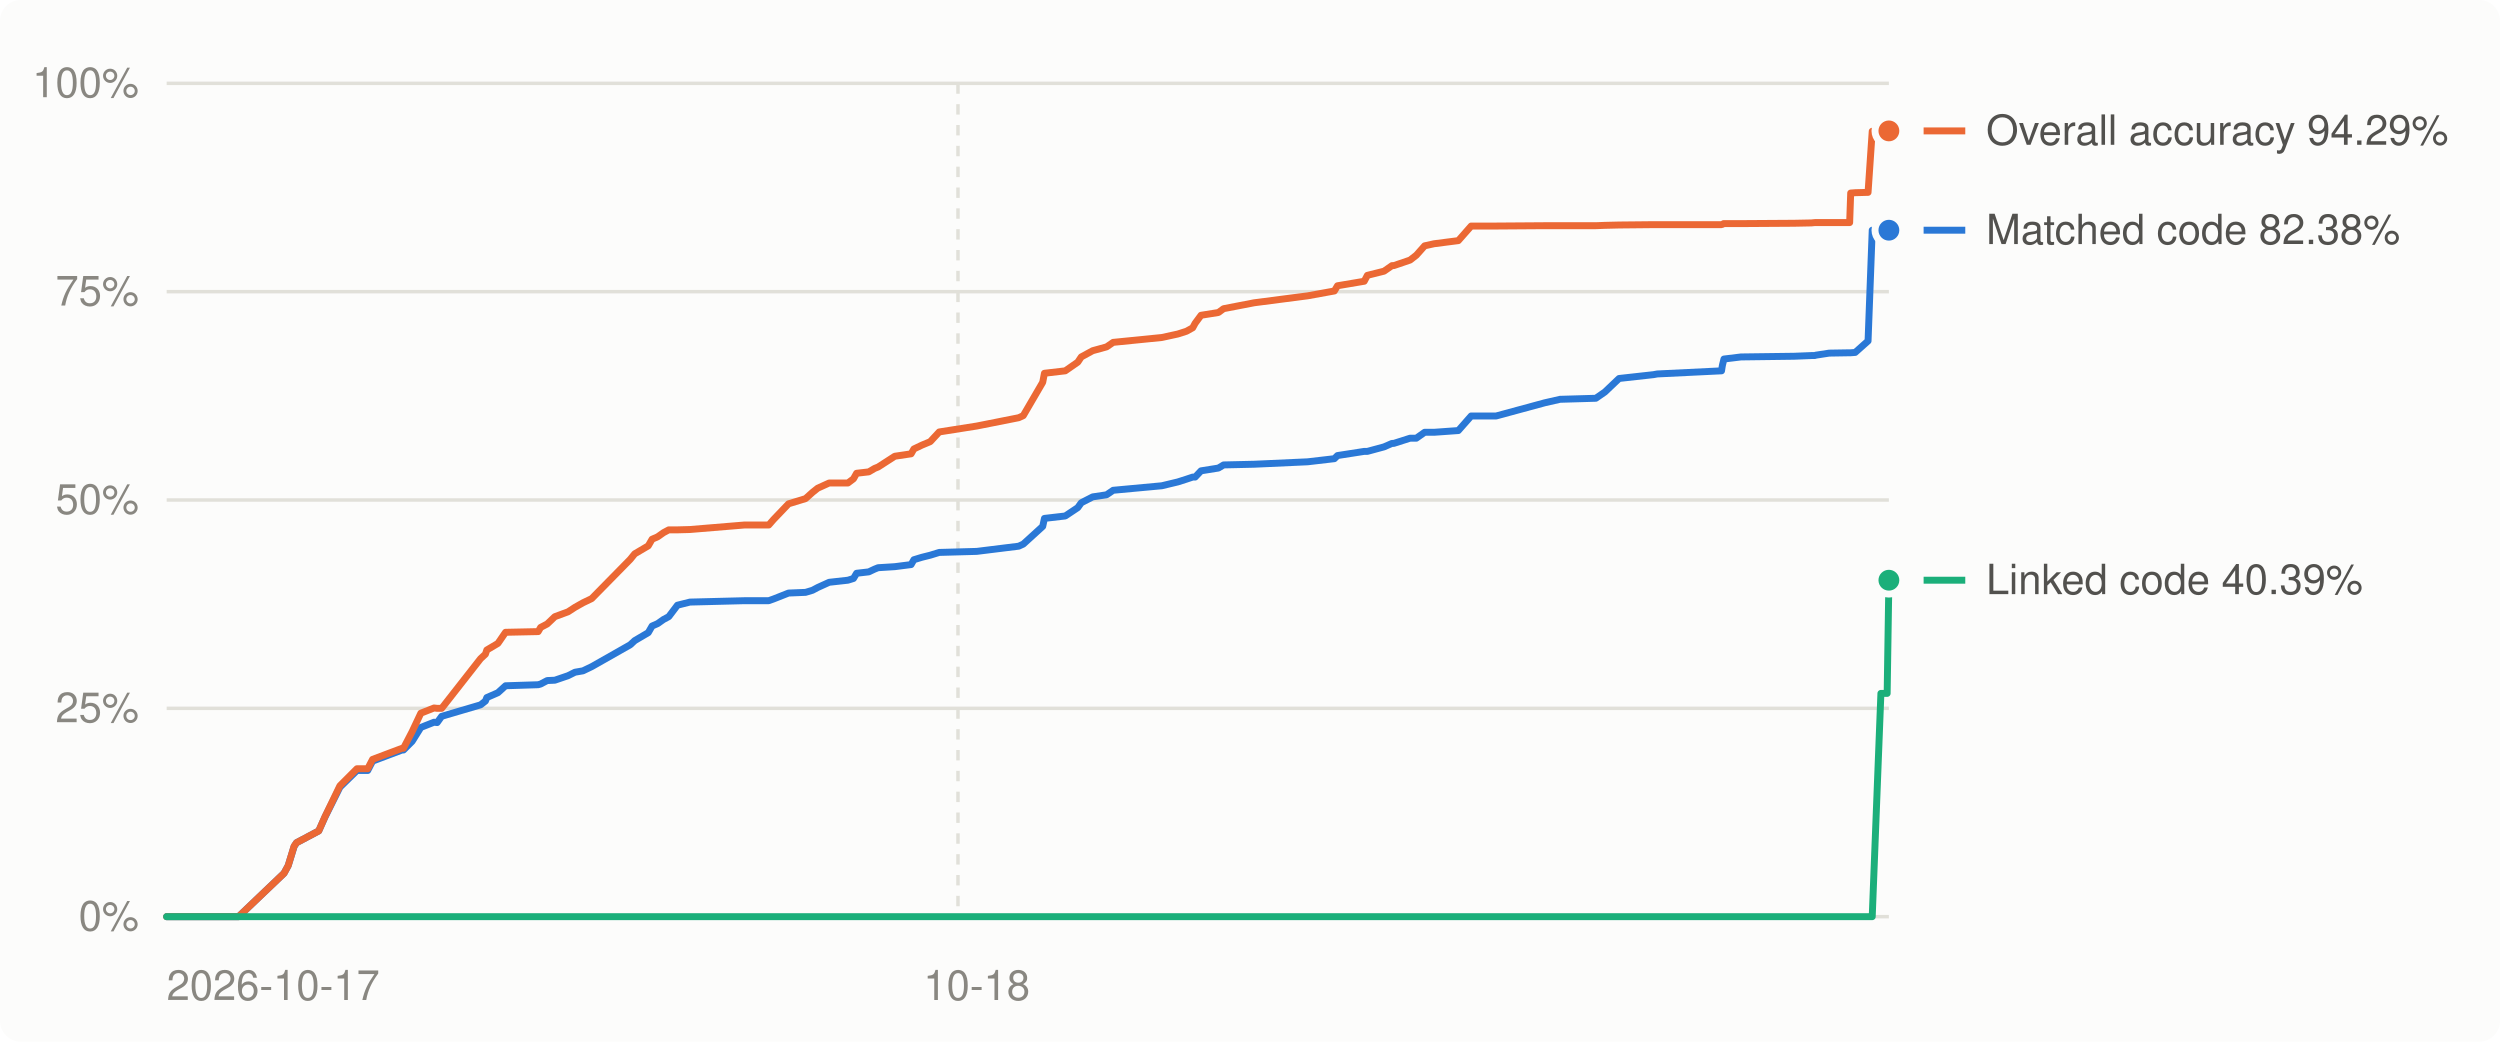
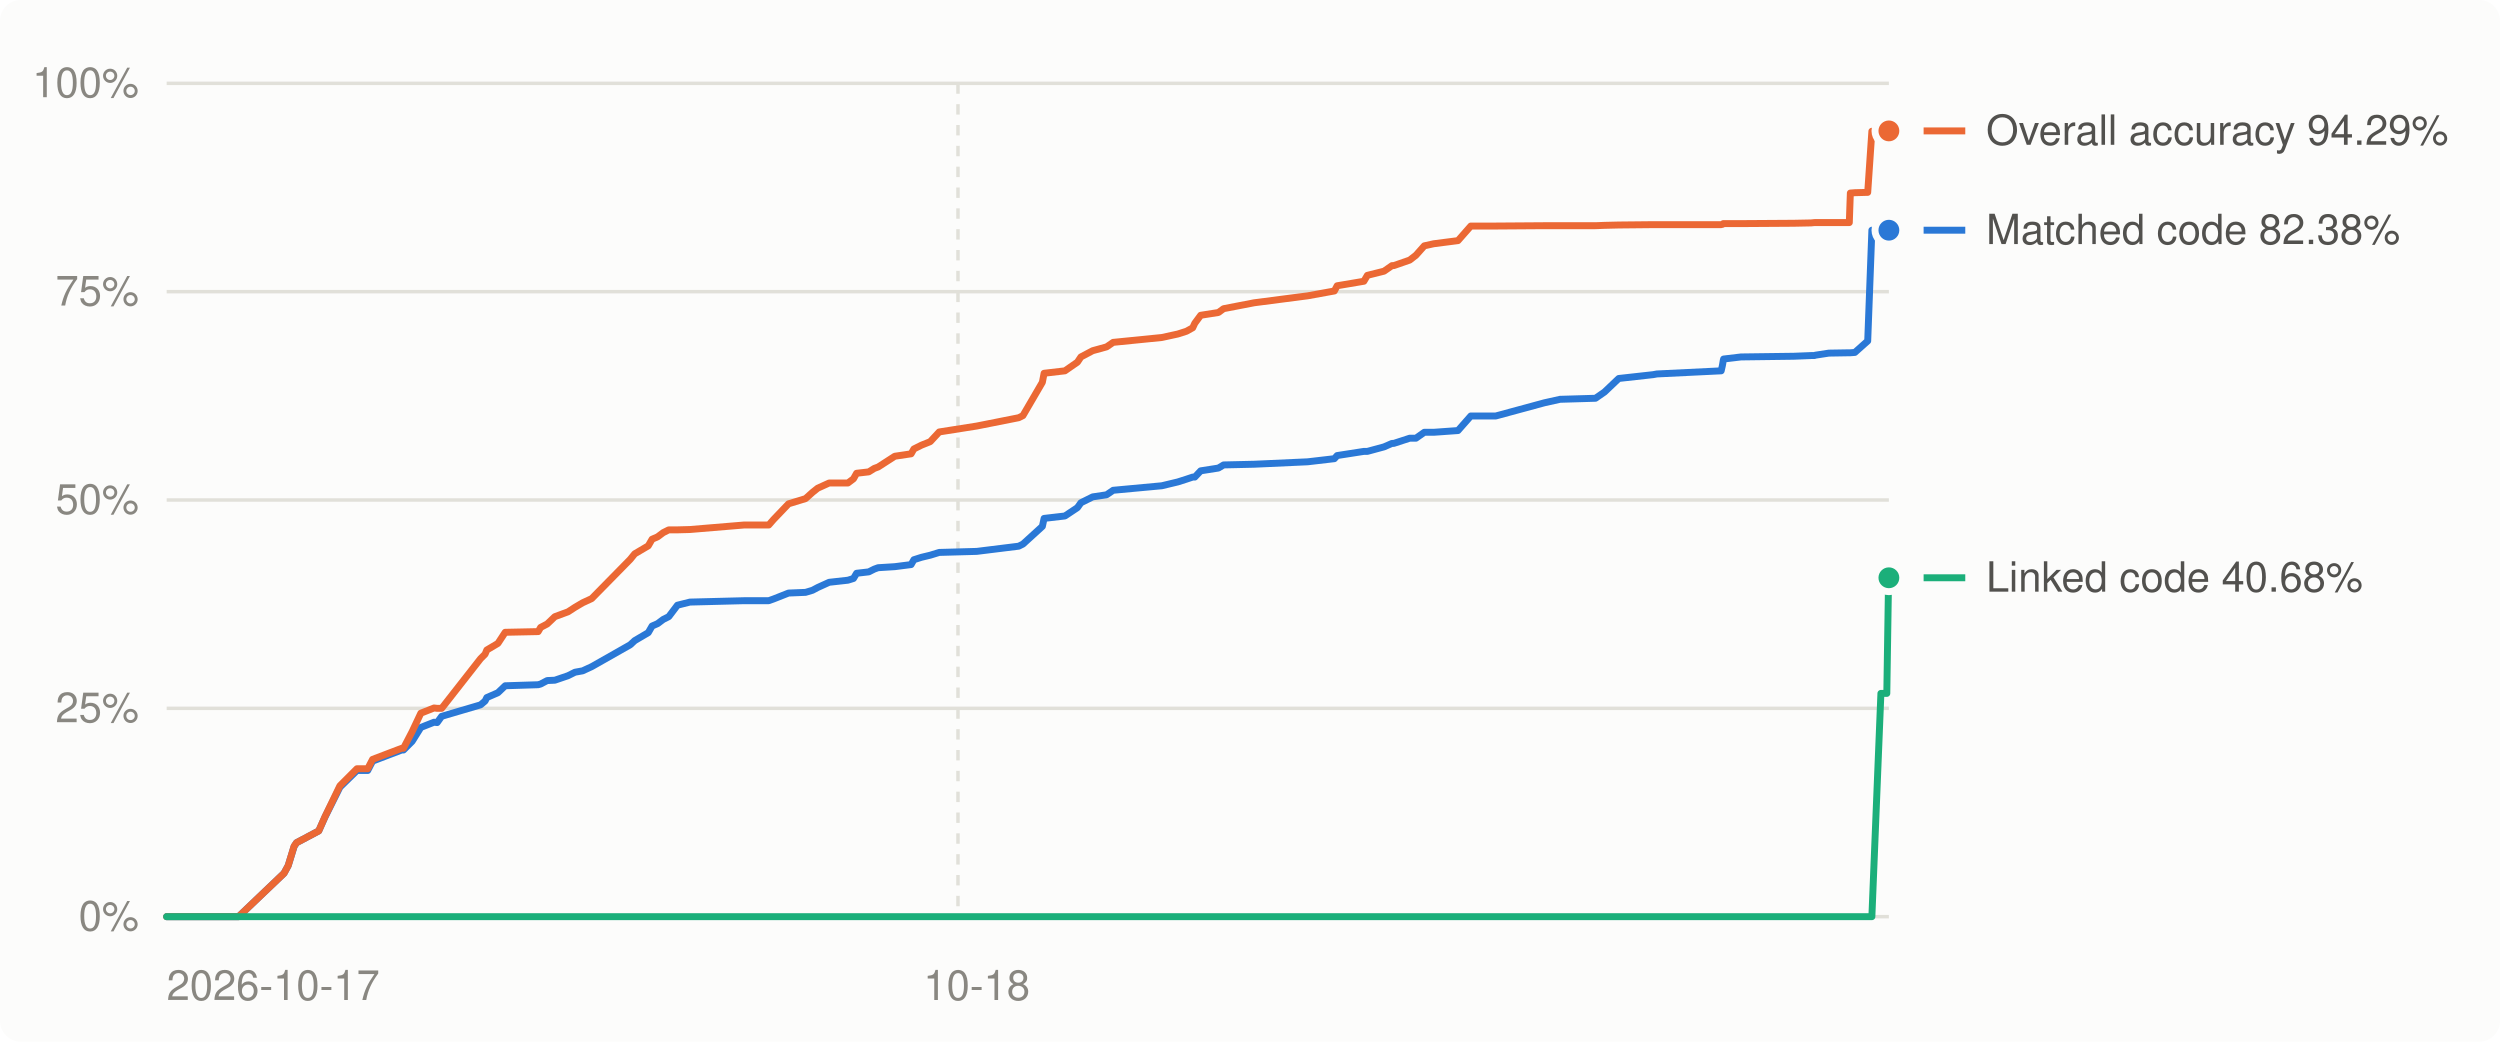
<svg xmlns="http://www.w3.org/2000/svg" viewBox="0 0 720 300" width="720" height="300" role="img" aria-label="Decompilation progress over time">
  <style>
.bg{fill:#fcfcfb}.grid{stroke:#e1e0d9}.muted{fill:#898781}.lbl{fill:#52514e}.ln0{stroke:#2a78d6}.dot0{fill:#2a78d6;stroke:#fcfcfb}.ln1{stroke:#eb6834}.dot1{fill:#eb6834;stroke:#fcfcfb}.ln2{stroke:#1baf7a}.dot2{fill:#1baf7a;stroke:#fcfcfb}
@media (prefers-color-scheme: dark){.bg{fill:#1a1a19}.grid{stroke:#2c2c2a}.muted{fill:#898781}.lbl{fill:#c3c2b7}.ln0{stroke:#3987e5}.dot0{fill:#3987e5;stroke:#1a1a19}.ln1{stroke:#d95926}.dot1{fill:#d95926;stroke:#1a1a19}.ln2{stroke:#199e70}.dot2{fill:#199e70;stroke:#1a1a19}}
text{font:12px -apple-system,BlinkMacSystemFont,'Segoe UI',Helvetica,Arial,sans-serif}
</style>
  <rect class="bg" width="720" height="300" rx="6" />
  <line x1="48" x2="544" y1="264.0" y2="264.0" class="grid" stroke-width="1" />
  <text x="40" y="268.0" class="muted" text-anchor="end">0%</text>
  <line x1="48" x2="544" y1="204.0" y2="204.0" class="grid" stroke-width="1" />
  <text x="40" y="208.0" class="muted" text-anchor="end">25%</text>
  <line x1="48" x2="544" y1="144.0" y2="144.0" class="grid" stroke-width="1" />
  <text x="40" y="148.0" class="muted" text-anchor="end">50%</text>
  <line x1="48" x2="544" y1="84.0" y2="84.0" class="grid" stroke-width="1" />
  <text x="40" y="88.0" class="muted" text-anchor="end">75%</text>
  <line x1="48" x2="544" y1="24.0" y2="24.0" class="grid" stroke-width="1" />
  <text x="40" y="28.0" class="muted" text-anchor="end">100%</text>
  <line x1="275.9" x2="275.9" y1="24" y2="264" class="grid" stroke-width="1" stroke-dasharray="3 3" />
  <text class="muted" x="48.0" y="288" text-anchor="start">2026-10-17</text>
  <text class="muted" x="281.3" y="288" text-anchor="middle">10-18</text>
-   <polyline points="48.0,264.0 68.7,264.0 81.8,251.5 83.0,249.3 84.7,243.8 85.4,242.7 91.8,239.3 93.6,235.3 97.9,226.7 102.8,221.9 105.9,221.9 107.3,219.2 115.8,216.0 116.2,216.0 118.7,213.5 121.2,209.5 125.0,208.0 125.9,208.1 127.2,206.3 138.4,203.0 139.8,201.9 140.2,200.9 143.4,199.5 145.6,197.5 155.0,197.2 155.7,197.0 157.6,196.0 159.8,195.9 163.6,194.6 165.6,193.6 167.9,193.2 170.4,192.0 181.5,185.7 182.8,184.5 186.7,182.2 187.8,180.3 189.4,179.6 191.1,178.4 192.6,177.6 195.1,174.3 198.7,173.4 214.4,173.0 221.4,173.0 222.8,172.5 227.1,170.8 232.0,170.6 234.0,170.0 235.5,169.2 238.8,167.7 244.2,167.1 245.8,166.6 246.7,165.1 250.2,164.7 251.9,163.9 252.9,163.5 257.7,163.2 262.4,162.6 263.2,161.2 265.5,160.5 267.9,159.9 270.5,159.1 281.3,158.8 293.4,157.3 294.7,156.7 300.3,151.6 300.8,149.3 306.8,148.6 310.4,146.2 311.4,144.8 314.7,143.1 318.7,142.5 320.6,141.2 334.6,139.9 339.2,138.8 341.7,138.0 343.5,137.4 344.2,137.4 345.9,135.6 350.9,134.8 352.4,133.9 361.2,133.7 376.6,133.0 384.3,132.1 385.2,131.2 392.9,130.0 393.8,130.0 398.6,128.7 400.9,127.7 401.4,127.7 406.1,126.2 407.9,126.2 410.3,124.5 413.0,124.5 420.0,124.0 423.7,119.8 430.9,119.8 444.9,116.0 449.3,115.0 459.6,114.7 462.2,112.9 466.3,109.0 476.2,107.9 477.3,107.7 495.8,106.8 496.0,105.5 496.1,105.0 496.4,103.8 496.5,103.4 501.4,102.8 516.7,102.6 521.7,102.4 522.7,102.4 522.9,102.3 526.8,101.7 532.7,101.6 533.0,101.6 534.3,101.5 538.0,98.2 539.2,66.3 541.7,66.3 543.5,66.3 544.0,66.3" fill="none" class="ln0" stroke-width="2" stroke-linejoin="round" stroke-linecap="round" />
-   <polyline points="48.0,264.0 68.7,264.0 81.8,251.5 83.0,249.3 84.7,243.7 85.4,242.7 91.8,239.3 93.6,235.2 97.9,226.3 102.8,221.4 105.9,221.4 107.3,218.7 115.8,215.5 116.2,215.5 118.7,210.7 121.2,205.4 125.0,203.9 125.9,204.0 127.2,204.0 138.4,189.7 139.8,188.4 140.2,187.2 143.4,185.3 145.6,182.1 155.0,181.9 155.7,180.7 157.6,179.7 159.8,177.6 163.6,176.2 165.6,174.9 167.9,173.6 170.4,172.4 181.5,161.1 182.8,159.5 186.7,157.2 187.8,155.3 189.4,154.6 191.1,153.4 192.6,152.6 195.1,152.6 198.7,152.5 214.4,151.2 221.4,151.2 222.8,149.6 227.1,145.1 232.0,143.6 234.0,141.8 235.5,140.6 238.8,139.1 244.2,139.1 245.8,137.9 246.7,136.3 250.2,135.9 251.9,134.9 252.9,134.5 257.7,131.4 262.4,130.7 263.2,129.3 265.5,128.2 267.9,127.2 270.5,124.4 281.3,122.7 293.4,120.3 294.7,119.7 300.3,110.1 300.8,107.5 306.8,106.8 310.4,104.3 311.4,102.8 314.7,101.0 318.7,99.9 320.6,98.6 334.6,97.2 339.2,96.2 341.7,95.4 343.5,94.4 344.2,93.1 345.9,90.8 350.9,90.0 352.4,88.9 361.2,87.2 376.6,85.2 384.3,83.8 385.2,82.3 392.9,81.0 393.8,79.3 398.6,78.1 400.9,76.5 401.4,76.5 406.1,74.9 407.9,73.5 410.3,70.8 413.0,70.2 420.0,69.3 423.7,65.1 430.9,65.1 444.9,65.0 449.3,65.0 459.6,65.0 462.2,64.9 466.3,64.8 476.2,64.7 477.3,64.7 495.8,64.7 496.0,64.6 496.1,64.6 496.4,64.4 496.5,64.4 501.4,64.4 516.7,64.3 521.7,64.2 522.7,64.1 522.9,64.1 526.8,64.1 532.7,64.1 533.0,55.6 534.3,55.5 538.0,55.4 539.2,37.8 541.7,37.8 543.5,37.7 544.0,37.7" fill="none" class="ln1" stroke-width="2" stroke-linejoin="round" stroke-linecap="round" />
-   <polyline points="48.0,264.0 68.7,264.0 81.8,264.0 83.0,264.0 84.7,264.0 85.4,264.0 91.8,264.0 93.6,264.0 97.9,264.0 102.8,264.0 105.9,264.0 107.3,264.0 115.8,264.0 116.2,264.0 118.7,264.0 121.2,264.0 125.0,264.0 125.9,264.0 127.2,264.0 138.4,264.0 139.8,264.0 140.2,264.0 143.4,264.0 145.6,264.0 155.0,264.0 155.7,264.0 157.6,264.0 159.8,264.0 163.6,264.0 165.6,264.0 167.9,264.0 170.4,264.0 181.5,264.0 182.8,264.0 186.7,264.0 187.8,264.0 189.4,264.0 191.1,264.0 192.6,264.0 195.1,264.0 198.7,264.0 214.4,264.0 221.4,264.0 222.8,264.0 227.1,264.0 232.0,264.0 234.0,264.0 235.5,264.0 238.8,264.0 244.2,264.0 245.8,264.0 246.7,264.0 250.2,264.0 251.9,264.0 252.9,264.0 257.7,264.0 262.4,264.0 263.2,264.0 265.5,264.0 267.9,264.0 270.5,264.0 281.3,264.0 293.4,264.0 294.7,264.0 300.3,264.0 300.8,264.0 306.8,264.0 310.4,264.0 311.4,264.0 314.7,264.0 318.7,264.0 320.6,264.0 334.6,264.0 339.2,264.0 341.7,264.0 343.5,264.0 344.2,264.0 345.9,264.0 350.9,264.0 352.4,264.0 361.2,264.0 376.6,264.0 384.3,264.0 385.2,264.0 392.9,264.0 393.8,264.0 398.6,264.0 400.9,264.0 401.4,264.0 406.1,264.0 407.9,264.0 410.3,264.0 413.0,264.0 420.0,264.0 423.7,264.0 430.9,264.0 444.9,264.0 449.3,264.0 459.6,264.0 462.2,264.0 466.3,264.0 476.2,264.0 477.3,264.0 495.8,264.0 496.0,264.0 496.1,264.0 496.4,264.0 496.5,264.0 501.4,264.0 516.7,264.0 521.7,264.0 522.7,264.0 522.9,264.0 526.8,264.0 532.7,264.0 533.0,264.0 534.3,264.0 538.0,264.0 539.2,264.0 541.7,199.7 543.5,199.7 544.0,167.1" fill="none" class="ln2" stroke-width="2" stroke-linejoin="round" stroke-linecap="round" />
+   <polyline points="48.0,264.0 68.7,264.0 81.8,251.5 83.0,249.3 84.7,243.8 85.4,242.7 91.8,239.3 93.6,235.3 97.9,226.7 102.8,221.9 105.9,221.9 107.3,219.2 115.7,216.0 116.2,216.0 118.7,213.5 121.2,209.5 125.0,208.0 125.9,208.1 127.2,206.3 138.4,203.0 139.7,201.9 140.2,200.9 143.4,199.5 145.5,197.5 155.0,197.2 155.7,197.0 157.6,196.0 159.8,195.9 163.6,194.6 165.6,193.6 167.8,193.2 170.4,192.0 181.5,185.7 182.8,184.5 186.7,182.2 187.8,180.3 189.4,179.6 191.0,178.4 192.6,177.6 195.1,174.3 198.7,173.4 214.3,173.0 221.4,173.0 222.8,172.5 227.1,170.8 232.0,170.6 234.0,170.0 235.5,169.2 238.8,167.7 244.2,167.1 245.8,166.6 246.7,165.1 250.2,164.7 251.8,163.9 252.9,163.5 257.7,163.2 262.4,162.6 263.2,161.2 265.4,160.5 267.9,159.9 270.5,159.1 281.3,158.8 293.4,157.3 294.6,156.7 300.2,151.6 300.7,149.3 306.7,148.6 310.3,146.2 311.3,144.8 314.7,143.1 318.7,142.5 320.6,141.2 334.6,139.9 339.2,138.8 341.7,138.0 343.5,137.4 344.1,137.4 345.8,135.6 350.9,134.8 352.4,133.9 361.2,133.7 376.6,133.0 384.3,132.1 385.1,131.2 392.8,130.0 393.8,130.0 398.6,128.7 400.9,127.7 401.4,127.7 406.0,126.2 407.8,126.2 410.2,124.5 412.9,124.5 419.9,124.0 423.6,119.8 430.8,119.8 444.8,116.0 449.3,115.0 459.5,114.7 462.1,112.9 466.2,109.0 476.1,107.9 477.2,107.7 495.7,106.8 496.0,105.5 496.1,105.0 496.3,103.8 496.4,103.4 501.4,102.8 516.6,102.6 521.6,102.4 522.6,102.4 522.8,102.3 526.7,101.7 532.6,101.6 532.9,101.6 534.2,101.5 537.9,98.2 539.1,66.3 541.7,66.3 543.4,66.3 543.9,66.3 544.0,66.3" fill="none" class="ln0" stroke-width="2" stroke-linejoin="round" stroke-linecap="round" />
+   <polyline points="48.0,264.0 68.7,264.0 81.8,251.5 83.0,249.3 84.7,243.7 85.4,242.7 91.8,239.3 93.6,235.2 97.9,226.3 102.8,221.4 105.9,221.4 107.3,218.7 115.7,215.5 116.2,215.5 118.7,210.7 121.2,205.4 125.0,203.9 125.9,204.0 127.2,204.0 138.4,189.7 139.7,188.4 140.2,187.2 143.4,185.3 145.5,182.1 155.0,181.9 155.7,180.7 157.6,179.7 159.8,177.6 163.6,176.2 165.6,174.9 167.8,173.6 170.4,172.4 181.5,161.1 182.8,159.5 186.7,157.2 187.8,155.3 189.4,154.6 191.0,153.4 192.6,152.6 195.1,152.6 198.7,152.5 214.3,151.2 221.4,151.2 222.8,149.6 227.1,145.1 232.0,143.6 234.0,141.8 235.5,140.6 238.8,139.1 244.2,139.1 245.8,137.9 246.7,136.3 250.2,135.9 251.8,134.9 252.9,134.5 257.7,131.4 262.4,130.7 263.2,129.3 265.4,128.2 267.9,127.2 270.5,124.4 281.3,122.7 293.4,120.3 294.6,119.7 300.2,110.1 300.7,107.5 306.7,106.8 310.3,104.3 311.3,102.8 314.7,101.0 318.7,99.9 320.6,98.6 334.6,97.2 339.2,96.2 341.7,95.4 343.5,94.4 344.1,93.1 345.8,90.8 350.9,90.0 352.4,88.9 361.2,87.2 376.6,85.2 384.3,83.8 385.1,82.3 392.8,81.0 393.8,79.3 398.6,78.1 400.9,76.5 401.4,76.5 406.0,74.9 407.8,73.5 410.2,70.8 412.9,70.2 419.9,69.3 423.6,65.1 430.8,65.1 444.8,65.0 449.3,65.0 459.5,65.0 462.1,64.9 466.2,64.8 476.1,64.7 477.2,64.7 495.7,64.7 496.0,64.6 496.1,64.6 496.3,64.4 496.4,64.4 501.4,64.4 516.6,64.3 521.6,64.2 522.6,64.1 522.8,64.1 526.7,64.1 532.6,64.1 532.9,55.6 534.2,55.5 537.9,55.4 539.1,37.8 541.7,37.8 543.4,37.7 543.9,37.7 544.0,37.7" fill="none" class="ln1" stroke-width="2" stroke-linejoin="round" stroke-linecap="round" />
+   <polyline points="48.0,264.0 68.7,264.0 81.8,264.0 83.0,264.0 84.7,264.0 85.4,264.0 91.8,264.0 93.6,264.0 97.9,264.0 102.8,264.0 105.9,264.0 107.3,264.0 115.7,264.0 116.2,264.0 118.7,264.0 121.2,264.0 125.0,264.0 125.9,264.0 127.2,264.0 138.4,264.0 139.7,264.0 140.2,264.0 143.4,264.0 145.5,264.0 155.0,264.0 155.7,264.0 157.6,264.0 159.8,264.0 163.6,264.0 165.6,264.0 167.8,264.0 170.4,264.0 181.5,264.0 182.8,264.0 186.7,264.0 187.8,264.0 189.4,264.0 191.0,264.0 192.6,264.0 195.1,264.0 198.7,264.0 214.3,264.0 221.4,264.0 222.8,264.0 227.1,264.0 232.0,264.0 234.0,264.0 235.5,264.0 238.8,264.0 244.2,264.0 245.8,264.0 246.7,264.0 250.2,264.0 251.8,264.0 252.9,264.0 257.7,264.0 262.4,264.0 263.2,264.0 265.4,264.0 267.9,264.0 270.5,264.0 281.3,264.0 293.4,264.0 294.6,264.0 300.2,264.0 300.7,264.0 306.7,264.0 310.3,264.0 311.3,264.0 314.7,264.0 318.7,264.0 320.6,264.0 334.6,264.0 339.2,264.0 341.7,264.0 343.5,264.0 344.1,264.0 345.8,264.0 350.9,264.0 352.4,264.0 361.2,264.0 376.6,264.0 384.3,264.0 385.1,264.0 392.8,264.0 393.8,264.0 398.6,264.0 400.9,264.0 401.4,264.0 406.0,264.0 407.8,264.0 410.2,264.0 412.9,264.0 419.9,264.0 423.6,264.0 430.8,264.0 444.8,264.0 449.3,264.0 459.5,264.0 462.1,264.0 466.2,264.0 476.1,264.0 477.2,264.0 495.7,264.0 496.0,264.0 496.1,264.0 496.3,264.0 496.4,264.0 501.4,264.0 516.6,264.0 521.6,264.0 522.6,264.0 522.8,264.0 526.7,264.0 532.6,264.0 532.9,264.0 534.2,264.0 537.9,264.0 539.1,264.0 541.7,199.7 543.4,199.7 543.9,167.1 544.0,166.4" fill="none" class="ln2" stroke-width="2" stroke-linejoin="round" stroke-linecap="round" />
  <circle cx="544.0" cy="66.3" r="4" class="dot0" stroke-width="2" />
  <circle cx="544.0" cy="37.7" r="4" class="dot1" stroke-width="2" />
-   <circle cx="544.0" cy="167.1" r="4" class="dot2" stroke-width="2" />
-   <line x1="554" x2="566" y1="167.1" y2="167.1" class="ln2" stroke-width="2" />
-   <text class="lbl" x="572" y="171.1">Linked code 40.39%</text>
+   <circle cx="544.0" cy="166.4" r="4" class="dot2" stroke-width="2" />
+   <line x1="554" x2="566" y1="166.4" y2="166.4" class="ln2" stroke-width="2" />
+   <text class="lbl" x="572" y="170.4">Linked code 40.68%</text>
  <line x1="554" x2="566" y1="66.3" y2="66.3" class="ln0" stroke-width="2" />
  <text class="lbl" x="572" y="70.3">Matched code 82.38%</text>
  <line x1="554" x2="566" y1="37.7" y2="37.7" class="ln1" stroke-width="2" />
  <text class="lbl" x="572" y="41.7">Overall accuracy 94.29%</text>
</svg>
